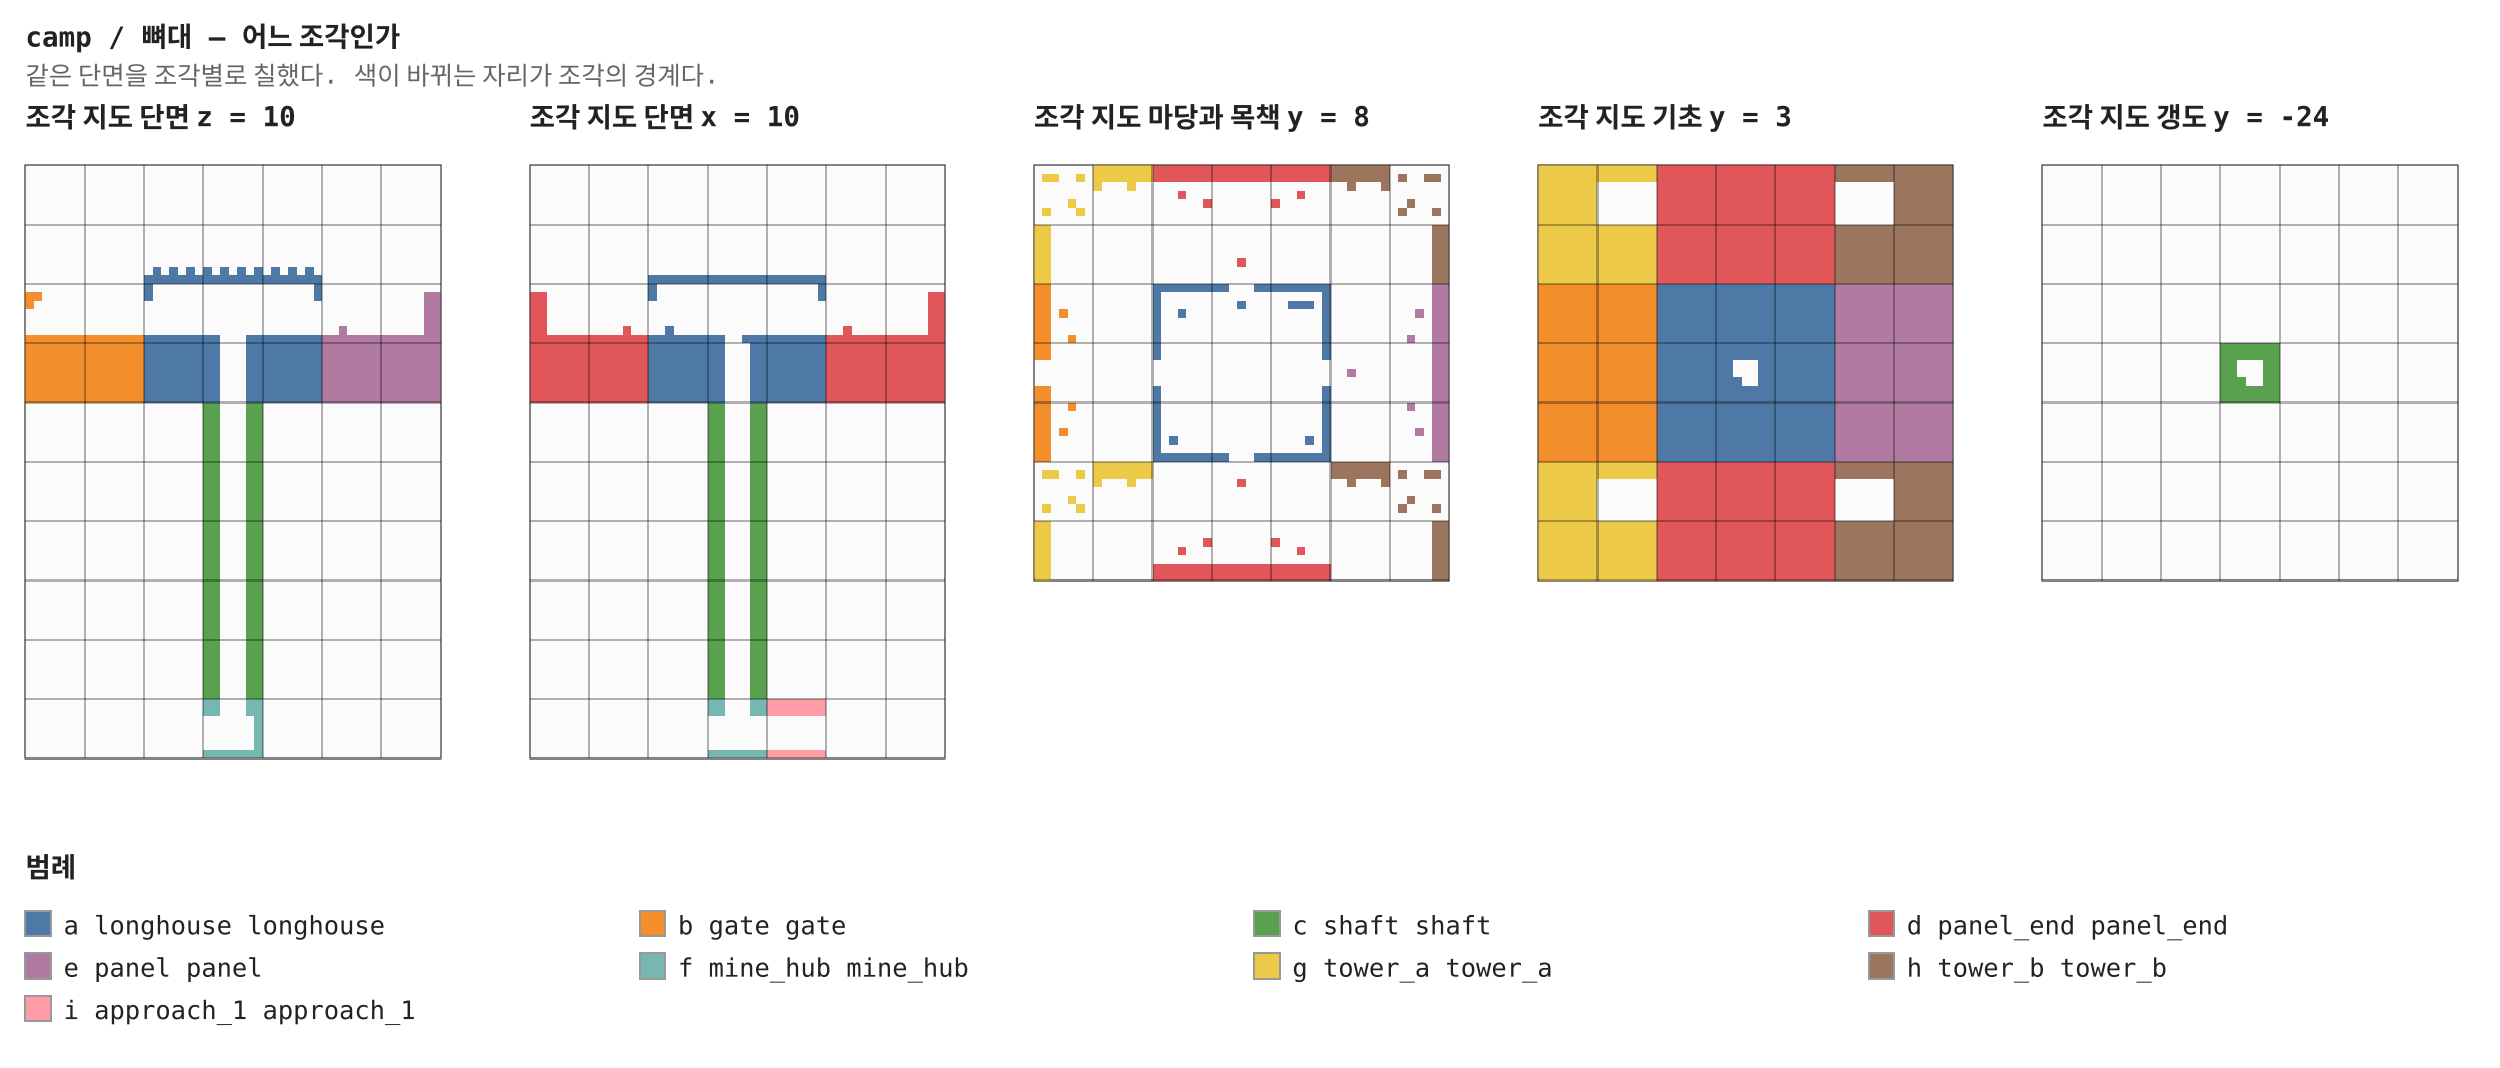
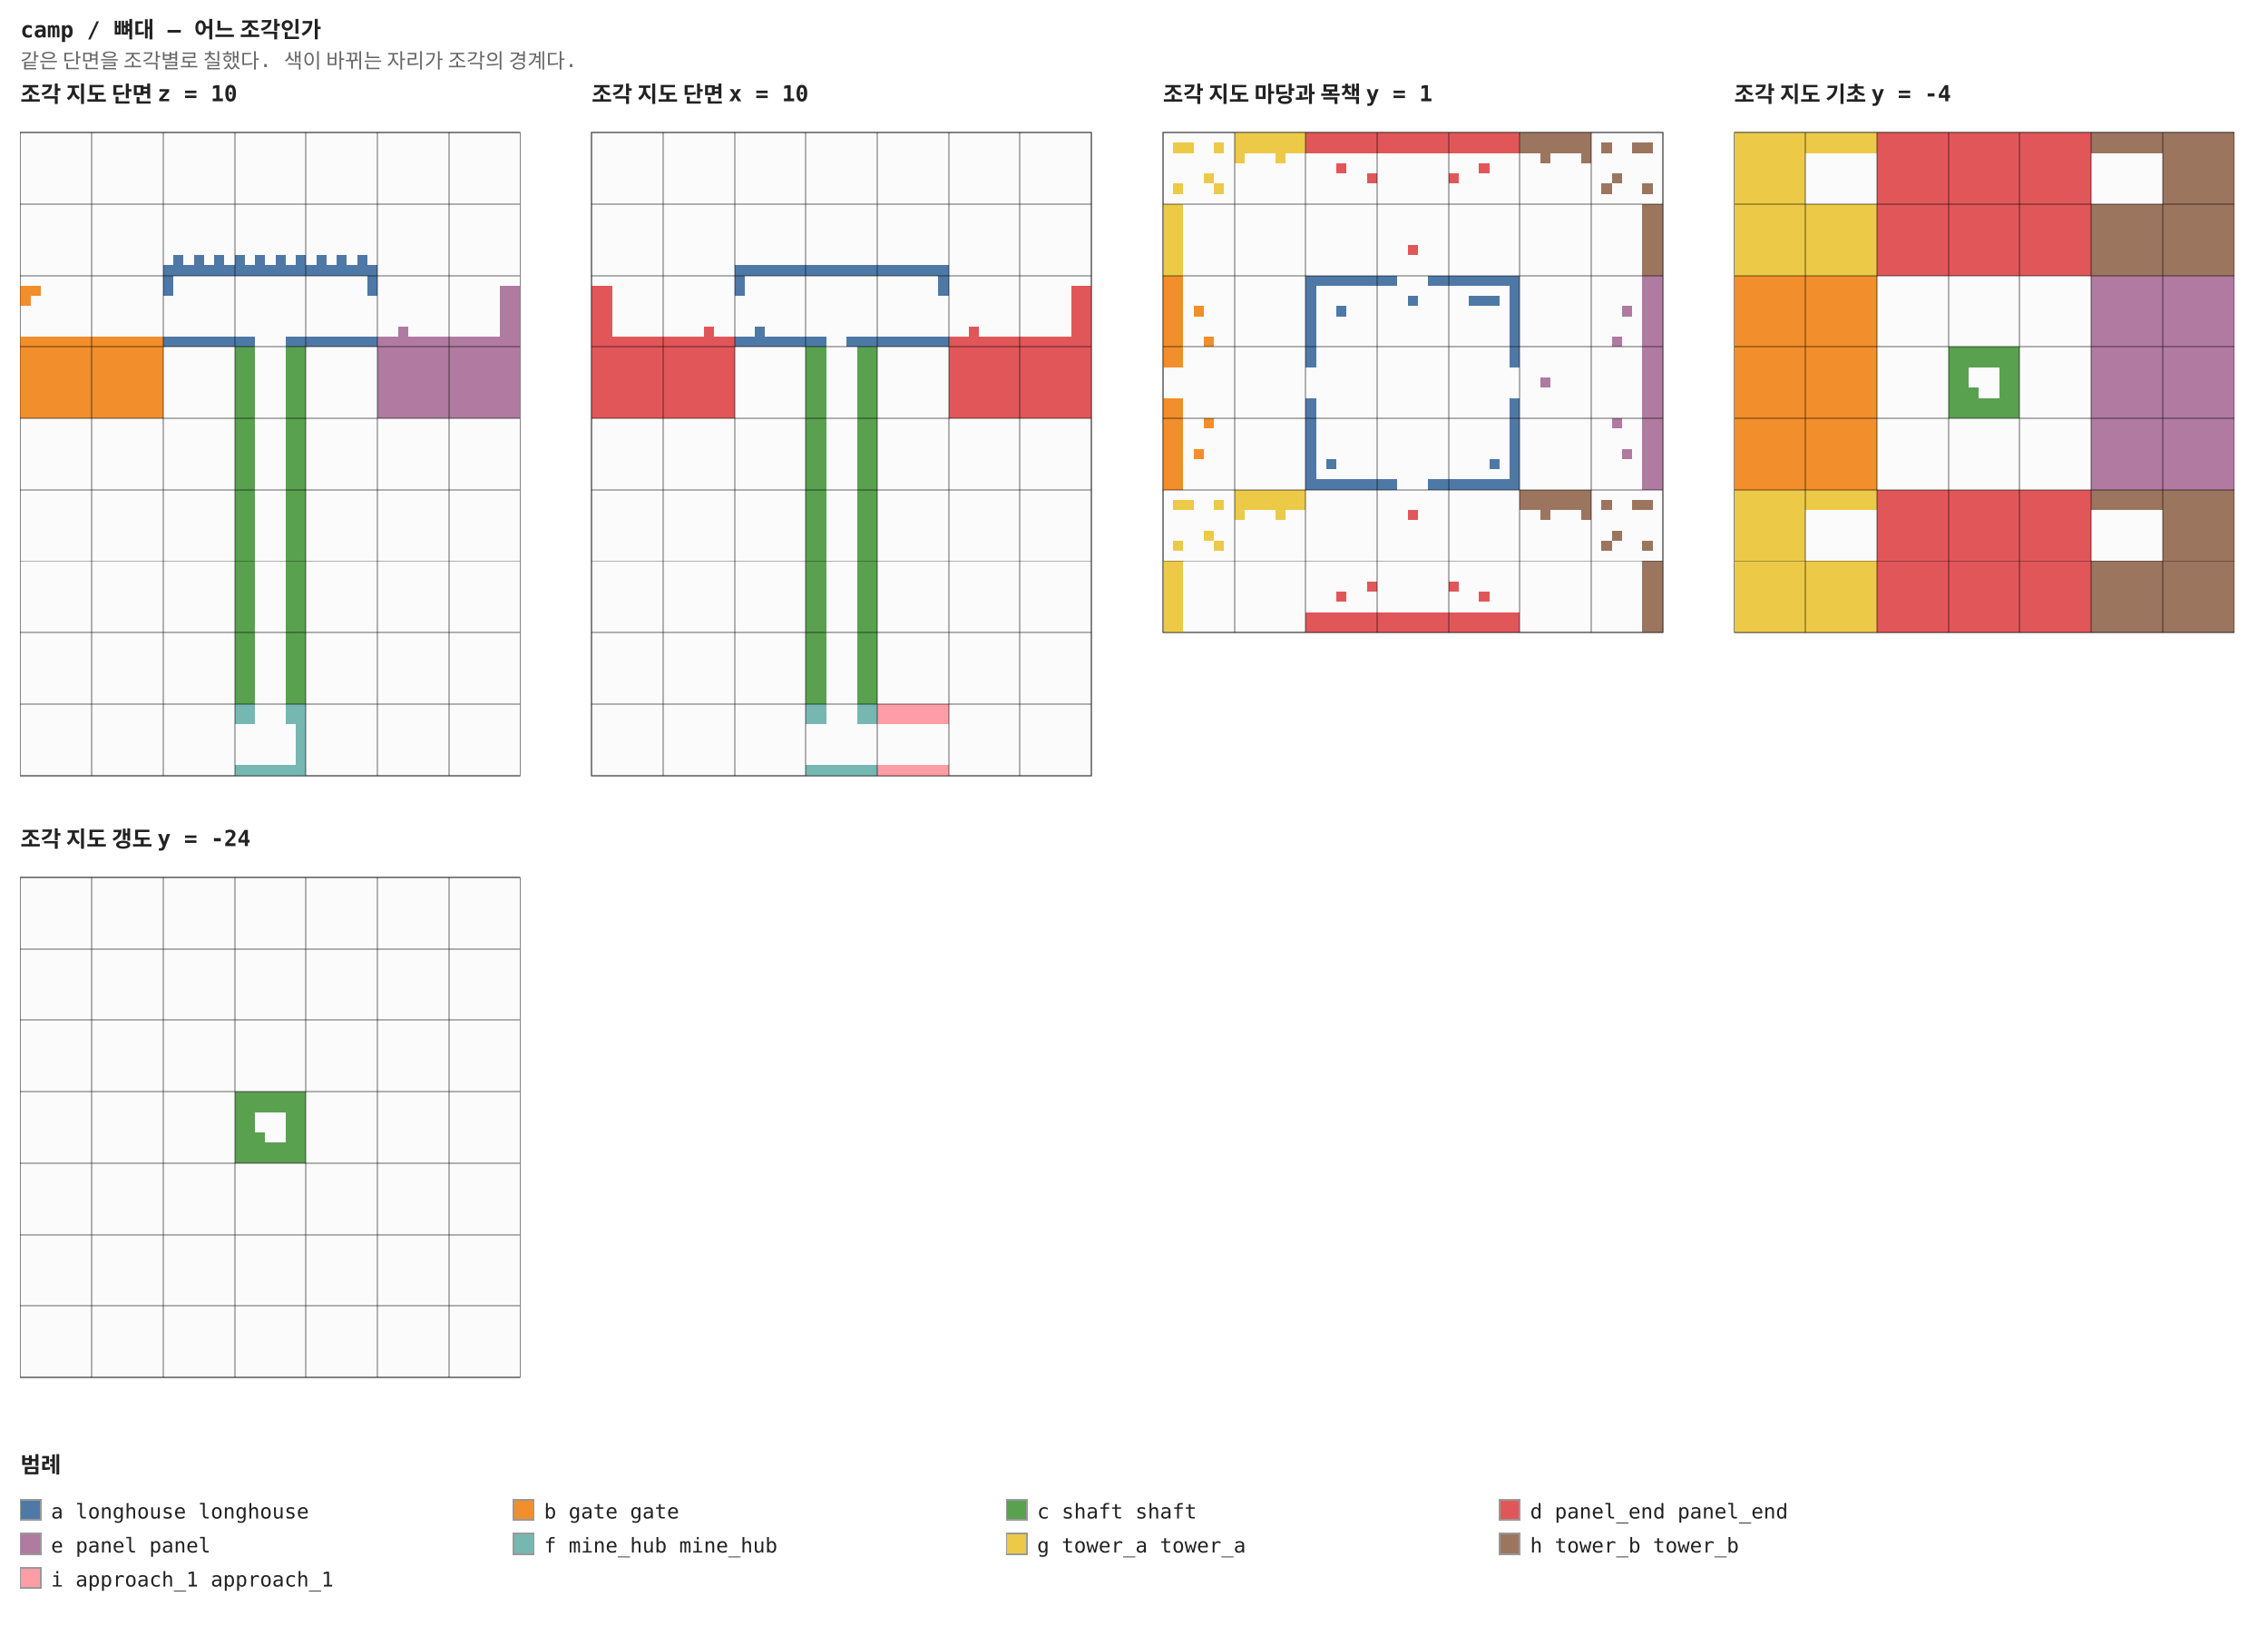
- <svg xmlns="http://www.w3.org/2000/svg" width="1180" height="504" viewBox="0 0 1180 504" shape-rendering="crispEdges" font-family="Consolas,'Malgun Gothic','Noto Sans KR',monospace">
+ <svg xmlns="http://www.w3.org/2000/svg" width="1334" height="956" viewBox="0 0 1334 956" shape-rendering="crispEdges" font-family="Consolas,'Malgun Gothic','Noto Sans KR',monospace">
  <style>text{fill:#222;shape-rendering:auto}.cap{font-size:13px;font-weight:bold}.leg{font-size:12px}.sub{font-size:12px;fill:#666}.tick{font-size:8px;fill:#999;text-anchor:middle}.arrow{font-size:10px;fill:#fff;text-anchor:middle}.fine{stroke:#000;stroke-opacity:.07;stroke-width:1;fill:none}.grid{stroke:#000;stroke-opacity:.30;stroke-width:1}</style>
  <rect width="100%" height="100%" fill="#fff" />
  <text x="12" y="22" class="cap" font-size="16">camp / 뼈대 — 어느 조각인가</text>
  <text x="12" y="40" class="sub">같은 단면을 조각별로 칠했다. 색이 바뀌는 자리가 조각의 경계다.</text>
  <text x="12" y="60" class="cap">조각 지도  단면 z = 10</text>
-   <rect x="12" y="78" width="196" height="280" fill="#fbfbfb" stroke="#bbb" />
-   <path transform="translate(12,78) scale(4)" fill="#4e79a7" d="M15 12h1v1h-1zM17 12h1v1h-1zM19 12h1v1h-1zM21 12h1v1h-1zM23 12h1v1h-1zM25 12h1v1h-1zM27 12h1v1h-1zM29 12h1v1h-1zM31 12h1v1h-1zM33 12h1v1h-1zM14 13h21v1h-21zM14 14h1v1h-1zM34 14h1v1h-1zM14 15h1v1h-1zM34 15h1v1h-1zM14 20h9v1h-9zM26 20h9v1h-9zM14 21h9v1h-9zM26 21h9v1h-9zM14 22h9v1h-9zM26 22h9v1h-9zM14 23h9v1h-9zM26 23h9v1h-9zM14 24h9v1h-9zM26 24h9v1h-9zM14 25h9v1h-9zM26 25h9v1h-9zM14 26h9v1h-9zM26 26h9v1h-9zM14 27h9v1h-9zM26 27h9v1h-9z" />
-   <path transform="translate(12,78) scale(4)" fill="#f28e2b" d="M0 15h2v1h-2zM0 16h1v1h-1zM0 20h14v1h-14zM0 21h14v1h-14zM0 22h14v1h-14zM0 23h14v1h-14zM0 24h14v1h-14zM0 25h14v1h-14zM0 26h14v1h-14zM0 27h14v1h-14z" />
-   <path transform="translate(12,78) scale(4)" fill="#b07aa1" d="M47 15h2v1h-2zM47 16h2v1h-2zM47 17h2v1h-2zM47 18h2v1h-2zM37 19h1v1h-1zM47 19h2v1h-2zM35 20h14v1h-14zM35 21h14v1h-14zM35 22h14v1h-14zM35 23h14v1h-14zM35 24h14v1h-14zM35 25h14v1h-14zM35 26h14v1h-14zM35 27h14v1h-14z" />
-   <path transform="translate(12,78) scale(4)" fill="#59a14f" d="M21 28h2v1h-2zM26 28h2v1h-2zM21 29h2v1h-2zM26 29h2v1h-2zM21 30h2v1h-2zM26 30h2v1h-2zM21 31h2v1h-2zM26 31h2v1h-2zM21 32h2v1h-2zM26 32h2v1h-2zM21 33h2v1h-2zM26 33h2v1h-2zM21 34h2v1h-2zM26 34h2v1h-2zM21 35h2v1h-2zM26 35h2v1h-2zM21 36h2v1h-2zM26 36h2v1h-2zM21 37h2v1h-2zM26 37h2v1h-2zM21 38h2v1h-2zM26 38h2v1h-2zM21 39h2v1h-2zM26 39h2v1h-2zM21 40h2v1h-2zM26 40h2v1h-2zM21 41h2v1h-2zM26 41h2v1h-2zM21 42h2v1h-2zM26 42h2v1h-2zM21 43h2v1h-2zM26 43h2v1h-2zM21 44h2v1h-2zM26 44h2v1h-2zM21 45h2v1h-2zM26 45h2v1h-2zM21 46h2v1h-2zM26 46h2v1h-2zM21 47h2v1h-2zM26 47h2v1h-2zM21 48h2v1h-2zM26 48h2v1h-2zM21 49h2v1h-2zM26 49h2v1h-2zM21 50h2v1h-2zM26 50h2v1h-2zM21 51h2v1h-2zM26 51h2v1h-2zM21 52h2v1h-2zM26 52h2v1h-2zM21 53h2v1h-2zM26 53h2v1h-2zM21 54h2v1h-2zM26 54h2v1h-2zM21 55h2v1h-2zM26 55h2v1h-2zM21 56h2v1h-2zM26 56h2v1h-2zM21 57h2v1h-2zM26 57h2v1h-2zM21 58h2v1h-2zM26 58h2v1h-2zM21 59h2v1h-2zM26 59h2v1h-2zM21 60h2v1h-2zM26 60h2v1h-2zM21 61h2v1h-2zM26 61h2v1h-2zM21 62h2v1h-2zM26 62h2v1h-2z" />
-   <path transform="translate(12,78) scale(4)" fill="#76b7b2" d="M21 63h2v1h-2zM26 63h2v1h-2zM21 64h2v1h-2zM26 64h2v1h-2zM27 65h1v1h-1zM27 66h1v1h-1zM27 67h1v1h-1zM27 68h1v1h-1zM21 69h7v1h-7z" />
-   <line x1="12" y1="78" x2="12" y2="358" class="grid" />
-   <line x1="40" y1="78" x2="40" y2="358" class="grid" />
-   <line x1="68" y1="78" x2="68" y2="358" class="grid" />
-   <line x1="96" y1="78" x2="96" y2="358" class="grid" />
-   <line x1="124" y1="78" x2="124" y2="358" class="grid" />
-   <line x1="152" y1="78" x2="152" y2="358" class="grid" />
-   <line x1="180" y1="78" x2="180" y2="358" class="grid" />
-   <line x1="208" y1="78" x2="208" y2="358" class="grid" />
-   <line x1="12" y1="78" x2="208" y2="78" class="grid" />
-   <line x1="12" y1="106" x2="208" y2="106" class="grid" />
-   <line x1="12" y1="134" x2="208" y2="134" class="grid" />
-   <line x1="12" y1="162" x2="208" y2="162" class="grid" />
-   <line x1="12" y1="190" x2="208" y2="190" class="grid" />
-   <line x1="12" y1="218" x2="208" y2="218" class="grid" />
-   <line x1="12" y1="246" x2="208" y2="246" class="grid" />
-   <line x1="12" y1="274" x2="208" y2="274" class="grid" />
-   <line x1="12" y1="302" x2="208" y2="302" class="grid" />
-   <line x1="12" y1="330" x2="208" y2="330" class="grid" />
-   <line x1="12" y1="358" x2="208" y2="358" class="grid" />
-   <text x="250" y="60" class="cap">조각 지도  단면 x = 10</text>
-   <rect x="250" y="78" width="196" height="280" fill="#fbfbfb" stroke="#bbb" />
-   <path transform="translate(250,78) scale(4)" fill="#4e79a7" d="M14 13h21v1h-21zM14 14h1v1h-1zM34 14h1v1h-1zM14 15h1v1h-1zM34 15h1v1h-1zM16 19h1v1h-1zM14 20h9v1h-9zM25 20h10v1h-10zM14 21h9v1h-9zM26 21h9v1h-9zM14 22h9v1h-9zM26 22h9v1h-9zM14 23h9v1h-9zM26 23h9v1h-9zM14 24h9v1h-9zM26 24h9v1h-9zM14 25h9v1h-9zM26 25h9v1h-9zM14 26h9v1h-9zM26 26h9v1h-9zM14 27h9v1h-9zM26 27h9v1h-9z" />
-   <path transform="translate(250,78) scale(4)" fill="#e15759" d="M0 15h2v1h-2zM47 15h2v1h-2zM0 16h2v1h-2zM47 16h2v1h-2zM0 17h2v1h-2zM47 17h2v1h-2zM0 18h2v1h-2zM47 18h2v1h-2zM0 19h2v1h-2zM11 19h1v1h-1zM37 19h1v1h-1zM47 19h2v1h-2zM0 20h14v1h-14zM35 20h14v1h-14zM0 21h14v1h-14zM35 21h14v1h-14zM0 22h14v1h-14zM35 22h14v1h-14zM0 23h14v1h-14zM35 23h14v1h-14zM0 24h14v1h-14zM35 24h14v1h-14zM0 25h14v1h-14zM35 25h14v1h-14zM0 26h14v1h-14zM35 26h14v1h-14zM0 27h14v1h-14zM35 27h14v1h-14z" />
-   <path transform="translate(250,78) scale(4)" fill="#59a14f" d="M21 28h2v1h-2zM26 28h2v1h-2zM21 29h2v1h-2zM26 29h2v1h-2zM21 30h2v1h-2zM26 30h2v1h-2zM21 31h2v1h-2zM26 31h2v1h-2zM21 32h2v1h-2zM26 32h2v1h-2zM21 33h2v1h-2zM26 33h2v1h-2zM21 34h2v1h-2zM26 34h2v1h-2zM21 35h2v1h-2zM26 35h2v1h-2zM21 36h2v1h-2zM26 36h2v1h-2zM21 37h2v1h-2zM26 37h2v1h-2zM21 38h2v1h-2zM26 38h2v1h-2zM21 39h2v1h-2zM26 39h2v1h-2zM21 40h2v1h-2zM26 40h2v1h-2zM21 41h2v1h-2zM26 41h2v1h-2zM21 42h2v1h-2zM26 42h2v1h-2zM21 43h2v1h-2zM26 43h2v1h-2zM21 44h2v1h-2zM26 44h2v1h-2zM21 45h2v1h-2zM26 45h2v1h-2zM21 46h2v1h-2zM26 46h2v1h-2zM21 47h2v1h-2zM26 47h2v1h-2zM21 48h2v1h-2zM26 48h2v1h-2zM21 49h2v1h-2zM26 49h2v1h-2zM21 50h2v1h-2zM26 50h2v1h-2zM21 51h2v1h-2zM26 51h2v1h-2zM21 52h2v1h-2zM26 52h2v1h-2zM21 53h2v1h-2zM26 53h2v1h-2zM21 54h2v1h-2zM26 54h2v1h-2zM21 55h2v1h-2zM26 55h2v1h-2zM21 56h2v1h-2zM26 56h2v1h-2zM21 57h2v1h-2zM26 57h2v1h-2zM21 58h2v1h-2zM26 58h2v1h-2zM21 59h2v1h-2zM26 59h2v1h-2zM21 60h2v1h-2zM26 60h2v1h-2zM21 61h2v1h-2zM26 61h2v1h-2zM21 62h2v1h-2zM26 62h2v1h-2z" />
-   <path transform="translate(250,78) scale(4)" fill="#76b7b2" d="M21 63h2v1h-2zM26 63h2v1h-2zM21 64h2v1h-2zM26 64h2v1h-2zM21 69h7v1h-7z" />
-   <path transform="translate(250,78) scale(4)" fill="#ff9da7" d="M28 63h7v1h-7zM28 64h7v1h-7zM28 69h7v1h-7z" />
-   <line x1="250" y1="78" x2="250" y2="358" class="grid" />
-   <line x1="278" y1="78" x2="278" y2="358" class="grid" />
-   <line x1="306" y1="78" x2="306" y2="358" class="grid" />
-   <line x1="334" y1="78" x2="334" y2="358" class="grid" />
-   <line x1="362" y1="78" x2="362" y2="358" class="grid" />
-   <line x1="390" y1="78" x2="390" y2="358" class="grid" />
-   <line x1="418" y1="78" x2="418" y2="358" class="grid" />
-   <line x1="446" y1="78" x2="446" y2="358" class="grid" />
-   <line x1="250" y1="78" x2="446" y2="78" class="grid" />
-   <line x1="250" y1="106" x2="446" y2="106" class="grid" />
-   <line x1="250" y1="134" x2="446" y2="134" class="grid" />
-   <line x1="250" y1="162" x2="446" y2="162" class="grid" />
-   <line x1="250" y1="190" x2="446" y2="190" class="grid" />
-   <line x1="250" y1="218" x2="446" y2="218" class="grid" />
-   <line x1="250" y1="246" x2="446" y2="246" class="grid" />
-   <line x1="250" y1="274" x2="446" y2="274" class="grid" />
-   <line x1="250" y1="302" x2="446" y2="302" class="grid" />
-   <line x1="250" y1="330" x2="446" y2="330" class="grid" />
-   <line x1="250" y1="358" x2="446" y2="358" class="grid" />
-   <text x="488" y="60" class="cap">조각 지도  마당과 목책  y = 8</text>
-   <rect x="488" y="78" width="196" height="196" fill="#fbfbfb" stroke="#bbb" />
-   <path transform="translate(488,78) scale(4)" fill="#edc948" d="M7 0h7v1h-7zM1 1h2v1h-2zM5 1h1v1h-1zM7 1h7v1h-7zM7 2h1v1h-1zM11 2h1v1h-1zM4 4h1v1h-1zM1 5h1v1h-1zM5 5h1v1h-1zM0 7h2v1h-2zM0 8h2v1h-2zM0 9h2v1h-2zM0 10h2v1h-2zM0 11h2v1h-2zM0 12h2v1h-2zM0 13h2v1h-2zM7 35h7v1h-7zM1 36h2v1h-2zM5 36h1v1h-1zM7 36h7v1h-7zM7 37h1v1h-1zM11 37h1v1h-1zM4 39h1v1h-1zM1 40h1v1h-1zM5 40h1v1h-1zM0 42h2v1h-2zM0 43h2v1h-2zM0 44h2v1h-2zM0 45h2v1h-2zM0 46h2v1h-2zM0 47h2v1h-2zM0 48h2v1h-2z" />
-   <path transform="translate(488,78) scale(4)" fill="#e15759" d="M14 0h21v1h-21zM14 1h21v1h-21zM17 3h1v1h-1zM31 3h1v1h-1zM20 4h1v1h-1zM28 4h1v1h-1zM24 11h1v1h-1zM24 37h1v1h-1zM20 44h1v1h-1zM28 44h1v1h-1zM17 45h1v1h-1zM31 45h1v1h-1zM14 47h21v1h-21zM14 48h21v1h-21z" />
-   <path transform="translate(488,78) scale(4)" fill="#9c755f" d="M35 0h7v1h-7zM35 1h7v1h-7zM43 1h1v1h-1zM46 1h2v1h-2zM37 2h1v1h-1zM41 2h1v1h-1zM44 4h1v1h-1zM43 5h1v1h-1zM47 5h1v1h-1zM47 7h2v1h-2zM47 8h2v1h-2zM47 9h2v1h-2zM47 10h2v1h-2zM47 11h2v1h-2zM47 12h2v1h-2zM47 13h2v1h-2zM35 35h7v1h-7zM35 36h7v1h-7zM43 36h1v1h-1zM46 36h2v1h-2zM37 37h1v1h-1zM41 37h1v1h-1zM44 39h1v1h-1zM43 40h1v1h-1zM47 40h1v1h-1zM47 42h2v1h-2zM47 43h2v1h-2zM47 44h2v1h-2zM47 45h2v1h-2zM47 46h2v1h-2zM47 47h2v1h-2zM47 48h2v1h-2z" />
-   <path transform="translate(488,78) scale(4)" fill="#f28e2b" d="M0 14h2v1h-2zM0 15h2v1h-2zM0 16h2v1h-2zM0 17h2v1h-2zM3 17h1v1h-1zM0 18h2v1h-2zM0 19h2v1h-2zM0 20h2v1h-2zM4 20h1v1h-1zM0 21h2v1h-2zM0 22h2v1h-2zM0 26h2v1h-2zM0 27h2v1h-2zM0 28h2v1h-2zM4 28h1v1h-1zM0 29h2v1h-2zM0 30h2v1h-2zM0 31h2v1h-2zM3 31h1v1h-1zM0 32h2v1h-2zM0 33h2v1h-2zM0 34h2v1h-2z" />
-   <path transform="translate(488,78) scale(4)" fill="#4e79a7" d="M14 14h9v1h-9zM26 14h9v1h-9zM14 15h1v1h-1zM34 15h1v1h-1zM14 16h1v1h-1zM24 16h1v1h-1zM30 16h3v1h-3zM34 16h1v1h-1zM14 17h1v1h-1zM17 17h1v1h-1zM34 17h1v1h-1zM14 18h1v1h-1zM34 18h1v1h-1zM14 19h1v1h-1zM34 19h1v1h-1zM14 20h1v1h-1zM34 20h1v1h-1zM14 21h1v1h-1zM34 21h1v1h-1zM14 22h1v1h-1zM34 22h1v1h-1zM14 26h1v1h-1zM34 26h1v1h-1zM14 27h1v1h-1zM34 27h1v1h-1zM14 28h1v1h-1zM34 28h1v1h-1zM14 29h1v1h-1zM34 29h1v1h-1zM14 30h1v1h-1zM34 30h1v1h-1zM14 31h1v1h-1zM34 31h1v1h-1zM14 32h1v1h-1zM16 32h1v1h-1zM32 32h1v1h-1zM34 32h1v1h-1zM14 33h1v1h-1zM34 33h1v1h-1zM14 34h9v1h-9zM26 34h9v1h-9z" />
-   <path transform="translate(488,78) scale(4)" fill="#b07aa1" d="M47 14h2v1h-2zM47 15h2v1h-2zM47 16h2v1h-2zM45 17h1v1h-1zM47 17h2v1h-2zM47 18h2v1h-2zM47 19h2v1h-2zM44 20h1v1h-1zM47 20h2v1h-2zM47 21h2v1h-2zM47 22h2v1h-2zM47 23h2v1h-2zM37 24h1v1h-1zM47 24h2v1h-2zM47 25h2v1h-2zM47 26h2v1h-2zM47 27h2v1h-2zM44 28h1v1h-1zM47 28h2v1h-2zM47 29h2v1h-2zM47 30h2v1h-2zM45 31h1v1h-1zM47 31h2v1h-2zM47 32h2v1h-2zM47 33h2v1h-2zM47 34h2v1h-2z" />
-   <line x1="488" y1="78" x2="488" y2="274" class="grid" />
-   <line x1="516" y1="78" x2="516" y2="274" class="grid" />
-   <line x1="544" y1="78" x2="544" y2="274" class="grid" />
-   <line x1="572" y1="78" x2="572" y2="274" class="grid" />
-   <line x1="600" y1="78" x2="600" y2="274" class="grid" />
-   <line x1="628" y1="78" x2="628" y2="274" class="grid" />
-   <line x1="656" y1="78" x2="656" y2="274" class="grid" />
-   <line x1="684" y1="78" x2="684" y2="274" class="grid" />
-   <line x1="488" y1="78" x2="684" y2="78" class="grid" />
-   <line x1="488" y1="106" x2="684" y2="106" class="grid" />
-   <line x1="488" y1="134" x2="684" y2="134" class="grid" />
-   <line x1="488" y1="162" x2="684" y2="162" class="grid" />
-   <line x1="488" y1="190" x2="684" y2="190" class="grid" />
-   <line x1="488" y1="218" x2="684" y2="218" class="grid" />
-   <line x1="488" y1="246" x2="684" y2="246" class="grid" />
-   <line x1="488" y1="274" x2="684" y2="274" class="grid" />
-   <text x="726" y="60" class="cap">조각 지도  기초  y = 3</text>
-   <rect x="726" y="78" width="196" height="196" fill="#fbfbfb" stroke="#bbb" />
-   <path transform="translate(726,78) scale(4)" fill="#edc948" d="M0 0h14v1h-14zM0 1h14v1h-14zM0 2h7v1h-7zM0 3h7v1h-7zM0 4h7v1h-7zM0 5h7v1h-7zM0 6h7v1h-7zM0 7h14v1h-14zM0 8h14v1h-14zM0 9h14v1h-14zM0 10h14v1h-14zM0 11h14v1h-14zM0 12h14v1h-14zM0 13h14v1h-14zM0 35h14v1h-14zM0 36h14v1h-14zM0 37h7v1h-7zM0 38h7v1h-7zM0 39h7v1h-7zM0 40h7v1h-7zM0 41h7v1h-7zM0 42h14v1h-14zM0 43h14v1h-14zM0 44h14v1h-14zM0 45h14v1h-14zM0 46h14v1h-14zM0 47h14v1h-14zM0 48h14v1h-14z" />
-   <path transform="translate(726,78) scale(4)" fill="#e15759" d="M14 0h21v1h-21zM14 1h21v1h-21zM14 2h21v1h-21zM14 3h21v1h-21zM14 4h21v1h-21zM14 5h21v1h-21zM14 6h21v1h-21zM14 7h21v1h-21zM14 8h21v1h-21zM14 9h21v1h-21zM14 10h21v1h-21zM14 11h21v1h-21zM14 12h21v1h-21zM14 13h21v1h-21zM14 35h21v1h-21zM14 36h21v1h-21zM14 37h21v1h-21zM14 38h21v1h-21zM14 39h21v1h-21zM14 40h21v1h-21zM14 41h21v1h-21zM14 42h21v1h-21zM14 43h21v1h-21zM14 44h21v1h-21zM14 45h21v1h-21zM14 46h21v1h-21zM14 47h21v1h-21zM14 48h21v1h-21z" />
-   <path transform="translate(726,78) scale(4)" fill="#9c755f" d="M35 0h14v1h-14zM35 1h14v1h-14zM42 2h7v1h-7zM42 3h7v1h-7zM42 4h7v1h-7zM42 5h7v1h-7zM42 6h7v1h-7zM35 7h14v1h-14zM35 8h14v1h-14zM35 9h14v1h-14zM35 10h14v1h-14zM35 11h14v1h-14zM35 12h14v1h-14zM35 13h14v1h-14zM35 35h14v1h-14zM35 36h14v1h-14zM42 37h7v1h-7zM42 38h7v1h-7zM42 39h7v1h-7zM42 40h7v1h-7zM42 41h7v1h-7zM35 42h14v1h-14zM35 43h14v1h-14zM35 44h14v1h-14zM35 45h14v1h-14zM35 46h14v1h-14zM35 47h14v1h-14zM35 48h14v1h-14z" />
-   <path transform="translate(726,78) scale(4)" fill="#f28e2b" d="M0 14h14v1h-14zM0 15h14v1h-14zM0 16h14v1h-14zM0 17h14v1h-14zM0 18h14v1h-14zM0 19h14v1h-14zM0 20h14v1h-14zM0 21h14v1h-14zM0 22h14v1h-14zM0 23h14v1h-14zM0 24h14v1h-14zM0 25h14v1h-14zM0 26h14v1h-14zM0 27h14v1h-14zM0 28h14v1h-14zM0 29h14v1h-14zM0 30h14v1h-14zM0 31h14v1h-14zM0 32h14v1h-14zM0 33h14v1h-14zM0 34h14v1h-14z" />
-   <path transform="translate(726,78) scale(4)" fill="#4e79a7" d="M14 14h21v1h-21zM14 15h21v1h-21zM14 16h21v1h-21zM14 17h21v1h-21zM14 18h21v1h-21zM14 19h21v1h-21zM14 20h21v1h-21zM14 21h21v1h-21zM14 22h21v1h-21zM14 23h9v1h-9zM26 23h9v1h-9zM14 24h9v1h-9zM26 24h9v1h-9zM14 25h10v1h-10zM26 25h9v1h-9zM14 26h21v1h-21zM14 27h21v1h-21zM14 28h21v1h-21zM14 29h21v1h-21zM14 30h21v1h-21zM14 31h21v1h-21zM14 32h21v1h-21zM14 33h21v1h-21zM14 34h21v1h-21z" />
-   <path transform="translate(726,78) scale(4)" fill="#b07aa1" d="M35 14h14v1h-14zM35 15h14v1h-14zM35 16h14v1h-14zM35 17h14v1h-14zM35 18h14v1h-14zM35 19h14v1h-14zM35 20h14v1h-14zM35 21h14v1h-14zM35 22h14v1h-14zM35 23h14v1h-14zM35 24h14v1h-14zM35 25h14v1h-14zM35 26h14v1h-14zM35 27h14v1h-14zM35 28h14v1h-14zM35 29h14v1h-14zM35 30h14v1h-14zM35 31h14v1h-14zM35 32h14v1h-14zM35 33h14v1h-14zM35 34h14v1h-14z" />
-   <line x1="726" y1="78" x2="726" y2="274" class="grid" />
-   <line x1="754" y1="78" x2="754" y2="274" class="grid" />
-   <line x1="782" y1="78" x2="782" y2="274" class="grid" />
-   <line x1="810" y1="78" x2="810" y2="274" class="grid" />
-   <line x1="838" y1="78" x2="838" y2="274" class="grid" />
-   <line x1="866" y1="78" x2="866" y2="274" class="grid" />
-   <line x1="894" y1="78" x2="894" y2="274" class="grid" />
-   <line x1="922" y1="78" x2="922" y2="274" class="grid" />
-   <line x1="726" y1="78" x2="922" y2="78" class="grid" />
-   <line x1="726" y1="106" x2="922" y2="106" class="grid" />
-   <line x1="726" y1="134" x2="922" y2="134" class="grid" />
-   <line x1="726" y1="162" x2="922" y2="162" class="grid" />
-   <line x1="726" y1="190" x2="922" y2="190" class="grid" />
-   <line x1="726" y1="218" x2="922" y2="218" class="grid" />
-   <line x1="726" y1="246" x2="922" y2="246" class="grid" />
-   <line x1="726" y1="274" x2="922" y2="274" class="grid" />
-   <text x="964" y="60" class="cap">조각 지도  갱도  y = -24</text>
-   <rect x="964" y="78" width="196" height="196" fill="#fbfbfb" stroke="#bbb" />
-   <path transform="translate(964,78) scale(4)" fill="#59a14f" d="M21 21h7v1h-7zM21 22h7v1h-7zM21 23h2v1h-2zM26 23h2v1h-2zM21 24h2v1h-2zM26 24h2v1h-2zM21 25h3v1h-3zM26 25h2v1h-2zM21 26h7v1h-7zM21 27h7v1h-7z" />
-   <line x1="964" y1="78" x2="964" y2="274" class="grid" />
-   <line x1="992" y1="78" x2="992" y2="274" class="grid" />
-   <line x1="1020" y1="78" x2="1020" y2="274" class="grid" />
-   <line x1="1048" y1="78" x2="1048" y2="274" class="grid" />
-   <line x1="1076" y1="78" x2="1076" y2="274" class="grid" />
-   <line x1="1104" y1="78" x2="1104" y2="274" class="grid" />
-   <line x1="1132" y1="78" x2="1132" y2="274" class="grid" />
-   <line x1="1160" y1="78" x2="1160" y2="274" class="grid" />
-   <line x1="964" y1="78" x2="1160" y2="78" class="grid" />
-   <line x1="964" y1="106" x2="1160" y2="106" class="grid" />
-   <line x1="964" y1="134" x2="1160" y2="134" class="grid" />
-   <line x1="964" y1="162" x2="1160" y2="162" class="grid" />
-   <line x1="964" y1="190" x2="1160" y2="190" class="grid" />
-   <line x1="964" y1="218" x2="1160" y2="218" class="grid" />
-   <line x1="964" y1="246" x2="1160" y2="246" class="grid" />
-   <line x1="964" y1="274" x2="1160" y2="274" class="grid" />
-   <text x="12" y="414" class="cap">범례</text>
-   <rect x="12" y="430" width="12" height="12" fill="#4e79a7" stroke="#999" />
-   <text x="30" y="441" class="leg">a  longhouse  longhouse</text>
-   <rect x="302" y="430" width="12" height="12" fill="#f28e2b" stroke="#999" />
-   <text x="320" y="441" class="leg">b  gate  gate</text>
-   <rect x="592" y="430" width="12" height="12" fill="#59a14f" stroke="#999" />
-   <text x="610" y="441" class="leg">c  shaft  shaft</text>
-   <rect x="882" y="430" width="12" height="12" fill="#e15759" stroke="#999" />
-   <text x="900" y="441" class="leg">d  panel_end  panel_end</text>
-   <rect x="12" y="450" width="12" height="12" fill="#b07aa1" stroke="#999" />
-   <text x="30" y="461" class="leg">e  panel  panel</text>
-   <rect x="302" y="450" width="12" height="12" fill="#76b7b2" stroke="#999" />
-   <text x="320" y="461" class="leg">f  mine_hub  mine_hub</text>
-   <rect x="592" y="450" width="12" height="12" fill="#edc948" stroke="#999" />
-   <text x="610" y="461" class="leg">g  tower_a  tower_a</text>
-   <rect x="882" y="450" width="12" height="12" fill="#9c755f" stroke="#999" />
-   <text x="900" y="461" class="leg">h  tower_b  tower_b</text>
-   <rect x="12" y="470" width="12" height="12" fill="#ff9da7" stroke="#999" />
-   <text x="30" y="481" class="leg">i  approach_1  approach_1</text>
+   <rect x="12" y="78" width="294" height="378" fill="#fbfbfb" stroke="#bbb" />
+   <path transform="translate(12,78) scale(6)" fill="#4e79a7" d="M15 12h1v1h-1zM17 12h1v1h-1zM19 12h1v1h-1zM21 12h1v1h-1zM23 12h1v1h-1zM25 12h1v1h-1zM27 12h1v1h-1zM29 12h1v1h-1zM31 12h1v1h-1zM33 12h1v1h-1zM14 13h21v1h-21zM14 14h1v1h-1zM34 14h1v1h-1zM14 15h1v1h-1zM34 15h1v1h-1zM14 20h9v1h-9zM26 20h9v1h-9z" />
+   <path transform="translate(12,78) scale(6)" fill="#f28e2b" d="M0 15h2v1h-2zM0 16h1v1h-1zM0 20h14v1h-14zM0 21h14v1h-14zM0 22h14v1h-14zM0 23h14v1h-14zM0 24h14v1h-14zM0 25h14v1h-14zM0 26h14v1h-14zM0 27h14v1h-14z" />
+   <path transform="translate(12,78) scale(6)" fill="#b07aa1" d="M47 15h2v1h-2zM47 16h2v1h-2zM47 17h2v1h-2zM47 18h2v1h-2zM37 19h1v1h-1zM47 19h2v1h-2zM35 20h14v1h-14zM35 21h14v1h-14zM35 22h14v1h-14zM35 23h14v1h-14zM35 24h14v1h-14zM35 25h14v1h-14zM35 26h14v1h-14zM35 27h14v1h-14z" />
+   <path transform="translate(12,78) scale(6)" fill="#59a14f" d="M21 21h2v1h-2zM26 21h2v1h-2zM21 22h2v1h-2zM26 22h2v1h-2zM21 23h2v1h-2zM26 23h2v1h-2zM21 24h2v1h-2zM26 24h2v1h-2zM21 25h2v1h-2zM26 25h2v1h-2zM21 26h2v1h-2zM26 26h2v1h-2zM21 27h2v1h-2zM26 27h2v1h-2zM21 28h2v1h-2zM26 28h2v1h-2zM21 29h2v1h-2zM26 29h2v1h-2zM21 30h2v1h-2zM26 30h2v1h-2zM21 31h2v1h-2zM26 31h2v1h-2zM21 32h2v1h-2zM26 32h2v1h-2zM21 33h2v1h-2zM26 33h2v1h-2zM21 34h2v1h-2zM26 34h2v1h-2zM21 35h2v1h-2zM26 35h2v1h-2zM21 36h2v1h-2zM26 36h2v1h-2zM21 37h2v1h-2zM26 37h2v1h-2zM21 38h2v1h-2zM26 38h2v1h-2zM21 39h2v1h-2zM26 39h2v1h-2zM21 40h2v1h-2zM26 40h2v1h-2zM21 41h2v1h-2zM26 41h2v1h-2zM21 42h2v1h-2zM26 42h2v1h-2zM21 43h2v1h-2zM26 43h2v1h-2zM21 44h2v1h-2zM26 44h2v1h-2zM21 45h2v1h-2zM26 45h2v1h-2zM21 46h2v1h-2zM26 46h2v1h-2zM21 47h2v1h-2zM26 47h2v1h-2zM21 48h2v1h-2zM26 48h2v1h-2zM21 49h2v1h-2zM26 49h2v1h-2zM21 50h2v1h-2zM26 50h2v1h-2zM21 51h2v1h-2zM26 51h2v1h-2zM21 52h2v1h-2zM26 52h2v1h-2zM21 53h2v1h-2zM26 53h2v1h-2zM21 54h2v1h-2zM26 54h2v1h-2zM21 55h2v1h-2zM26 55h2v1h-2z" />
+   <path transform="translate(12,78) scale(6)" fill="#76b7b2" d="M21 56h2v1h-2zM26 56h2v1h-2zM21 57h2v1h-2zM26 57h2v1h-2zM27 58h1v1h-1zM27 59h1v1h-1zM27 60h1v1h-1zM27 61h1v1h-1zM21 62h7v1h-7z" />
+   <line x1="12" y1="78" x2="12" y2="456" class="grid" />
+   <line x1="54" y1="78" x2="54" y2="456" class="grid" />
+   <line x1="96" y1="78" x2="96" y2="456" class="grid" />
+   <line x1="138" y1="78" x2="138" y2="456" class="grid" />
+   <line x1="180" y1="78" x2="180" y2="456" class="grid" />
+   <line x1="222" y1="78" x2="222" y2="456" class="grid" />
+   <line x1="264" y1="78" x2="264" y2="456" class="grid" />
+   <line x1="306" y1="78" x2="306" y2="456" class="grid" />
+   <line x1="12" y1="78" x2="306" y2="78" class="grid" />
+   <line x1="12" y1="120" x2="306" y2="120" class="grid" />
+   <line x1="12" y1="162" x2="306" y2="162" class="grid" />
+   <line x1="12" y1="204" x2="306" y2="204" class="grid" />
+   <line x1="12" y1="246" x2="306" y2="246" class="grid" />
+   <line x1="12" y1="288" x2="306" y2="288" class="grid" />
+   <line x1="12" y1="330" x2="306" y2="330" class="grid" />
+   <line x1="12" y1="372" x2="306" y2="372" class="grid" />
+   <line x1="12" y1="414" x2="306" y2="414" class="grid" />
+   <line x1="12" y1="456" x2="306" y2="456" class="grid" />
+   <text x="348" y="60" class="cap">조각 지도  단면 x = 10</text>
+   <rect x="348" y="78" width="294" height="378" fill="#fbfbfb" stroke="#bbb" />
+   <path transform="translate(348,78) scale(6)" fill="#4e79a7" d="M14 13h21v1h-21zM14 14h1v1h-1zM34 14h1v1h-1zM14 15h1v1h-1zM34 15h1v1h-1zM16 19h1v1h-1zM14 20h9v1h-9zM25 20h10v1h-10z" />
+   <path transform="translate(348,78) scale(6)" fill="#e15759" d="M0 15h2v1h-2zM47 15h2v1h-2zM0 16h2v1h-2zM47 16h2v1h-2zM0 17h2v1h-2zM47 17h2v1h-2zM0 18h2v1h-2zM47 18h2v1h-2zM0 19h2v1h-2zM11 19h1v1h-1zM37 19h1v1h-1zM47 19h2v1h-2zM0 20h14v1h-14zM35 20h14v1h-14zM0 21h14v1h-14zM35 21h14v1h-14zM0 22h14v1h-14zM35 22h14v1h-14zM0 23h14v1h-14zM35 23h14v1h-14zM0 24h14v1h-14zM35 24h14v1h-14zM0 25h14v1h-14zM35 25h14v1h-14zM0 26h14v1h-14zM35 26h14v1h-14zM0 27h14v1h-14zM35 27h14v1h-14z" />
+   <path transform="translate(348,78) scale(6)" fill="#59a14f" d="M21 21h2v1h-2zM26 21h2v1h-2zM21 22h2v1h-2zM26 22h2v1h-2zM21 23h2v1h-2zM26 23h2v1h-2zM21 24h2v1h-2zM26 24h2v1h-2zM21 25h2v1h-2zM26 25h2v1h-2zM21 26h2v1h-2zM26 26h2v1h-2zM21 27h2v1h-2zM26 27h2v1h-2zM21 28h2v1h-2zM26 28h2v1h-2zM21 29h2v1h-2zM26 29h2v1h-2zM21 30h2v1h-2zM26 30h2v1h-2zM21 31h2v1h-2zM26 31h2v1h-2zM21 32h2v1h-2zM26 32h2v1h-2zM21 33h2v1h-2zM26 33h2v1h-2zM21 34h2v1h-2zM26 34h2v1h-2zM21 35h2v1h-2zM26 35h2v1h-2zM21 36h2v1h-2zM26 36h2v1h-2zM21 37h2v1h-2zM26 37h2v1h-2zM21 38h2v1h-2zM26 38h2v1h-2zM21 39h2v1h-2zM26 39h2v1h-2zM21 40h2v1h-2zM26 40h2v1h-2zM21 41h2v1h-2zM26 41h2v1h-2zM21 42h2v1h-2zM26 42h2v1h-2zM21 43h2v1h-2zM26 43h2v1h-2zM21 44h2v1h-2zM26 44h2v1h-2zM21 45h2v1h-2zM26 45h2v1h-2zM21 46h2v1h-2zM26 46h2v1h-2zM21 47h2v1h-2zM26 47h2v1h-2zM21 48h2v1h-2zM26 48h2v1h-2zM21 49h2v1h-2zM26 49h2v1h-2zM21 50h2v1h-2zM26 50h2v1h-2zM21 51h2v1h-2zM26 51h2v1h-2zM21 52h2v1h-2zM26 52h2v1h-2zM21 53h2v1h-2zM26 53h2v1h-2zM21 54h2v1h-2zM26 54h2v1h-2zM21 55h2v1h-2zM26 55h2v1h-2z" />
+   <path transform="translate(348,78) scale(6)" fill="#76b7b2" d="M21 56h2v1h-2zM26 56h2v1h-2zM21 57h2v1h-2zM26 57h2v1h-2zM21 62h7v1h-7z" />
+   <path transform="translate(348,78) scale(6)" fill="#ff9da7" d="M28 56h7v1h-7zM28 57h7v1h-7zM28 62h7v1h-7z" />
+   <line x1="348" y1="78" x2="348" y2="456" class="grid" />
+   <line x1="390" y1="78" x2="390" y2="456" class="grid" />
+   <line x1="432" y1="78" x2="432" y2="456" class="grid" />
+   <line x1="474" y1="78" x2="474" y2="456" class="grid" />
+   <line x1="516" y1="78" x2="516" y2="456" class="grid" />
+   <line x1="558" y1="78" x2="558" y2="456" class="grid" />
+   <line x1="600" y1="78" x2="600" y2="456" class="grid" />
+   <line x1="642" y1="78" x2="642" y2="456" class="grid" />
+   <line x1="348" y1="78" x2="642" y2="78" class="grid" />
+   <line x1="348" y1="120" x2="642" y2="120" class="grid" />
+   <line x1="348" y1="162" x2="642" y2="162" class="grid" />
+   <line x1="348" y1="204" x2="642" y2="204" class="grid" />
+   <line x1="348" y1="246" x2="642" y2="246" class="grid" />
+   <line x1="348" y1="288" x2="642" y2="288" class="grid" />
+   <line x1="348" y1="330" x2="642" y2="330" class="grid" />
+   <line x1="348" y1="372" x2="642" y2="372" class="grid" />
+   <line x1="348" y1="414" x2="642" y2="414" class="grid" />
+   <line x1="348" y1="456" x2="642" y2="456" class="grid" />
+   <text x="684" y="60" class="cap">조각 지도  마당과 목책  y = 1</text>
+   <rect x="684" y="78" width="294" height="294" fill="#fbfbfb" stroke="#bbb" />
+   <path transform="translate(684,78) scale(6)" fill="#edc948" d="M7 0h7v1h-7zM1 1h2v1h-2zM5 1h1v1h-1zM7 1h7v1h-7zM7 2h1v1h-1zM11 2h1v1h-1zM4 4h1v1h-1zM1 5h1v1h-1zM5 5h1v1h-1zM0 7h2v1h-2zM0 8h2v1h-2zM0 9h2v1h-2zM0 10h2v1h-2zM0 11h2v1h-2zM0 12h2v1h-2zM0 13h2v1h-2zM7 35h7v1h-7zM1 36h2v1h-2zM5 36h1v1h-1zM7 36h7v1h-7zM7 37h1v1h-1zM11 37h1v1h-1zM4 39h1v1h-1zM1 40h1v1h-1zM5 40h1v1h-1zM0 42h2v1h-2zM0 43h2v1h-2zM0 44h2v1h-2zM0 45h2v1h-2zM0 46h2v1h-2zM0 47h2v1h-2zM0 48h2v1h-2z" />
+   <path transform="translate(684,78) scale(6)" fill="#e15759" d="M14 0h21v1h-21zM14 1h21v1h-21zM17 3h1v1h-1zM31 3h1v1h-1zM20 4h1v1h-1zM28 4h1v1h-1zM24 11h1v1h-1zM24 37h1v1h-1zM20 44h1v1h-1zM28 44h1v1h-1zM17 45h1v1h-1zM31 45h1v1h-1zM14 47h21v1h-21zM14 48h21v1h-21z" />
+   <path transform="translate(684,78) scale(6)" fill="#9c755f" d="M35 0h7v1h-7zM35 1h7v1h-7zM43 1h1v1h-1zM46 1h2v1h-2zM37 2h1v1h-1zM41 2h1v1h-1zM44 4h1v1h-1zM43 5h1v1h-1zM47 5h1v1h-1zM47 7h2v1h-2zM47 8h2v1h-2zM47 9h2v1h-2zM47 10h2v1h-2zM47 11h2v1h-2zM47 12h2v1h-2zM47 13h2v1h-2zM35 35h7v1h-7zM35 36h7v1h-7zM43 36h1v1h-1zM46 36h2v1h-2zM37 37h1v1h-1zM41 37h1v1h-1zM44 39h1v1h-1zM43 40h1v1h-1zM47 40h1v1h-1zM47 42h2v1h-2zM47 43h2v1h-2zM47 44h2v1h-2zM47 45h2v1h-2zM47 46h2v1h-2zM47 47h2v1h-2zM47 48h2v1h-2z" />
+   <path transform="translate(684,78) scale(6)" fill="#f28e2b" d="M0 14h2v1h-2zM0 15h2v1h-2zM0 16h2v1h-2zM0 17h2v1h-2zM3 17h1v1h-1zM0 18h2v1h-2zM0 19h2v1h-2zM0 20h2v1h-2zM4 20h1v1h-1zM0 21h2v1h-2zM0 22h2v1h-2zM0 26h2v1h-2zM0 27h2v1h-2zM0 28h2v1h-2zM4 28h1v1h-1zM0 29h2v1h-2zM0 30h2v1h-2zM0 31h2v1h-2zM3 31h1v1h-1zM0 32h2v1h-2zM0 33h2v1h-2zM0 34h2v1h-2z" />
+   <path transform="translate(684,78) scale(6)" fill="#4e79a7" d="M14 14h9v1h-9zM26 14h9v1h-9zM14 15h1v1h-1zM34 15h1v1h-1zM14 16h1v1h-1zM24 16h1v1h-1zM30 16h3v1h-3zM34 16h1v1h-1zM14 17h1v1h-1zM17 17h1v1h-1zM34 17h1v1h-1zM14 18h1v1h-1zM34 18h1v1h-1zM14 19h1v1h-1zM34 19h1v1h-1zM14 20h1v1h-1zM34 20h1v1h-1zM14 21h1v1h-1zM34 21h1v1h-1zM14 22h1v1h-1zM34 22h1v1h-1zM14 26h1v1h-1zM34 26h1v1h-1zM14 27h1v1h-1zM34 27h1v1h-1zM14 28h1v1h-1zM34 28h1v1h-1zM14 29h1v1h-1zM34 29h1v1h-1zM14 30h1v1h-1zM34 30h1v1h-1zM14 31h1v1h-1zM34 31h1v1h-1zM14 32h1v1h-1zM16 32h1v1h-1zM32 32h1v1h-1zM34 32h1v1h-1zM14 33h1v1h-1zM34 33h1v1h-1zM14 34h9v1h-9zM26 34h9v1h-9z" />
+   <path transform="translate(684,78) scale(6)" fill="#b07aa1" d="M47 14h2v1h-2zM47 15h2v1h-2zM47 16h2v1h-2zM45 17h1v1h-1zM47 17h2v1h-2zM47 18h2v1h-2zM47 19h2v1h-2zM44 20h1v1h-1zM47 20h2v1h-2zM47 21h2v1h-2zM47 22h2v1h-2zM47 23h2v1h-2zM37 24h1v1h-1zM47 24h2v1h-2zM47 25h2v1h-2zM47 26h2v1h-2zM47 27h2v1h-2zM44 28h1v1h-1zM47 28h2v1h-2zM47 29h2v1h-2zM47 30h2v1h-2zM45 31h1v1h-1zM47 31h2v1h-2zM47 32h2v1h-2zM47 33h2v1h-2zM47 34h2v1h-2z" />
+   <line x1="684" y1="78" x2="684" y2="372" class="grid" />
+   <line x1="726" y1="78" x2="726" y2="372" class="grid" />
+   <line x1="768" y1="78" x2="768" y2="372" class="grid" />
+   <line x1="810" y1="78" x2="810" y2="372" class="grid" />
+   <line x1="852" y1="78" x2="852" y2="372" class="grid" />
+   <line x1="894" y1="78" x2="894" y2="372" class="grid" />
+   <line x1="936" y1="78" x2="936" y2="372" class="grid" />
+   <line x1="978" y1="78" x2="978" y2="372" class="grid" />
+   <line x1="684" y1="78" x2="978" y2="78" class="grid" />
+   <line x1="684" y1="120" x2="978" y2="120" class="grid" />
+   <line x1="684" y1="162" x2="978" y2="162" class="grid" />
+   <line x1="684" y1="204" x2="978" y2="204" class="grid" />
+   <line x1="684" y1="246" x2="978" y2="246" class="grid" />
+   <line x1="684" y1="288" x2="978" y2="288" class="grid" />
+   <line x1="684" y1="330" x2="978" y2="330" class="grid" />
+   <line x1="684" y1="372" x2="978" y2="372" class="grid" />
+   <text x="1020" y="60" class="cap">조각 지도  기초  y = -4</text>
+   <rect x="1020" y="78" width="294" height="294" fill="#fbfbfb" stroke="#bbb" />
+   <path transform="translate(1020,78) scale(6)" fill="#edc948" d="M0 0h14v1h-14zM0 1h14v1h-14zM0 2h7v1h-7zM0 3h7v1h-7zM0 4h7v1h-7zM0 5h7v1h-7zM0 6h7v1h-7zM0 7h14v1h-14zM0 8h14v1h-14zM0 9h14v1h-14zM0 10h14v1h-14zM0 11h14v1h-14zM0 12h14v1h-14zM0 13h14v1h-14zM0 35h14v1h-14zM0 36h14v1h-14zM0 37h7v1h-7zM0 38h7v1h-7zM0 39h7v1h-7zM0 40h7v1h-7zM0 41h7v1h-7zM0 42h14v1h-14zM0 43h14v1h-14zM0 44h14v1h-14zM0 45h14v1h-14zM0 46h14v1h-14zM0 47h14v1h-14zM0 48h14v1h-14z" />
+   <path transform="translate(1020,78) scale(6)" fill="#e15759" d="M14 0h21v1h-21zM14 1h21v1h-21zM14 2h21v1h-21zM14 3h21v1h-21zM14 4h21v1h-21zM14 5h21v1h-21zM14 6h21v1h-21zM14 7h21v1h-21zM14 8h21v1h-21zM14 9h21v1h-21zM14 10h21v1h-21zM14 11h21v1h-21zM14 12h21v1h-21zM14 13h21v1h-21zM14 35h21v1h-21zM14 36h21v1h-21zM14 37h21v1h-21zM14 38h21v1h-21zM14 39h21v1h-21zM14 40h21v1h-21zM14 41h21v1h-21zM14 42h21v1h-21zM14 43h21v1h-21zM14 44h21v1h-21zM14 45h21v1h-21zM14 46h21v1h-21zM14 47h21v1h-21zM14 48h21v1h-21z" />
+   <path transform="translate(1020,78) scale(6)" fill="#9c755f" d="M35 0h14v1h-14zM35 1h14v1h-14zM42 2h7v1h-7zM42 3h7v1h-7zM42 4h7v1h-7zM42 5h7v1h-7zM42 6h7v1h-7zM35 7h14v1h-14zM35 8h14v1h-14zM35 9h14v1h-14zM35 10h14v1h-14zM35 11h14v1h-14zM35 12h14v1h-14zM35 13h14v1h-14zM35 35h14v1h-14zM35 36h14v1h-14zM42 37h7v1h-7zM42 38h7v1h-7zM42 39h7v1h-7zM42 40h7v1h-7zM42 41h7v1h-7zM35 42h14v1h-14zM35 43h14v1h-14zM35 44h14v1h-14zM35 45h14v1h-14zM35 46h14v1h-14zM35 47h14v1h-14zM35 48h14v1h-14z" />
+   <path transform="translate(1020,78) scale(6)" fill="#f28e2b" d="M0 14h14v1h-14zM0 15h14v1h-14zM0 16h14v1h-14zM0 17h14v1h-14zM0 18h14v1h-14zM0 19h14v1h-14zM0 20h14v1h-14zM0 21h14v1h-14zM0 22h14v1h-14zM0 23h14v1h-14zM0 24h14v1h-14zM0 25h14v1h-14zM0 26h14v1h-14zM0 27h14v1h-14zM0 28h14v1h-14zM0 29h14v1h-14zM0 30h14v1h-14zM0 31h14v1h-14zM0 32h14v1h-14zM0 33h14v1h-14zM0 34h14v1h-14z" />
+   <path transform="translate(1020,78) scale(6)" fill="#b07aa1" d="M35 14h14v1h-14zM35 15h14v1h-14zM35 16h14v1h-14zM35 17h14v1h-14zM35 18h14v1h-14zM35 19h14v1h-14zM35 20h14v1h-14zM35 21h14v1h-14zM35 22h14v1h-14zM35 23h14v1h-14zM35 24h14v1h-14zM35 25h14v1h-14zM35 26h14v1h-14zM35 27h14v1h-14zM35 28h14v1h-14zM35 29h14v1h-14zM35 30h14v1h-14zM35 31h14v1h-14zM35 32h14v1h-14zM35 33h14v1h-14zM35 34h14v1h-14z" />
+   <path transform="translate(1020,78) scale(6)" fill="#59a14f" d="M21 21h7v1h-7zM21 22h7v1h-7zM21 23h2v1h-2zM26 23h2v1h-2zM21 24h2v1h-2zM26 24h2v1h-2zM21 25h3v1h-3zM26 25h2v1h-2zM21 26h7v1h-7zM21 27h7v1h-7z" />
+   <line x1="1020" y1="78" x2="1020" y2="372" class="grid" />
+   <line x1="1062" y1="78" x2="1062" y2="372" class="grid" />
+   <line x1="1104" y1="78" x2="1104" y2="372" class="grid" />
+   <line x1="1146" y1="78" x2="1146" y2="372" class="grid" />
+   <line x1="1188" y1="78" x2="1188" y2="372" class="grid" />
+   <line x1="1230" y1="78" x2="1230" y2="372" class="grid" />
+   <line x1="1272" y1="78" x2="1272" y2="372" class="grid" />
+   <line x1="1314" y1="78" x2="1314" y2="372" class="grid" />
+   <line x1="1020" y1="78" x2="1314" y2="78" class="grid" />
+   <line x1="1020" y1="120" x2="1314" y2="120" class="grid" />
+   <line x1="1020" y1="162" x2="1314" y2="162" class="grid" />
+   <line x1="1020" y1="204" x2="1314" y2="204" class="grid" />
+   <line x1="1020" y1="246" x2="1314" y2="246" class="grid" />
+   <line x1="1020" y1="288" x2="1314" y2="288" class="grid" />
+   <line x1="1020" y1="330" x2="1314" y2="330" class="grid" />
+   <line x1="1020" y1="372" x2="1314" y2="372" class="grid" />
+   <text x="12" y="498" class="cap">조각 지도  갱도  y = -24</text>
+   <rect x="12" y="516" width="294" height="294" fill="#fbfbfb" stroke="#bbb" />
+   <path transform="translate(12,516) scale(6)" fill="#59a14f" d="M21 21h7v1h-7zM21 22h7v1h-7zM21 23h2v1h-2zM26 23h2v1h-2zM21 24h2v1h-2zM26 24h2v1h-2zM21 25h3v1h-3zM26 25h2v1h-2zM21 26h7v1h-7zM21 27h7v1h-7z" />
+   <line x1="12" y1="516" x2="12" y2="810" class="grid" />
+   <line x1="54" y1="516" x2="54" y2="810" class="grid" />
+   <line x1="96" y1="516" x2="96" y2="810" class="grid" />
+   <line x1="138" y1="516" x2="138" y2="810" class="grid" />
+   <line x1="180" y1="516" x2="180" y2="810" class="grid" />
+   <line x1="222" y1="516" x2="222" y2="810" class="grid" />
+   <line x1="264" y1="516" x2="264" y2="810" class="grid" />
+   <line x1="306" y1="516" x2="306" y2="810" class="grid" />
+   <line x1="12" y1="516" x2="306" y2="516" class="grid" />
+   <line x1="12" y1="558" x2="306" y2="558" class="grid" />
+   <line x1="12" y1="600" x2="306" y2="600" class="grid" />
+   <line x1="12" y1="642" x2="306" y2="642" class="grid" />
+   <line x1="12" y1="684" x2="306" y2="684" class="grid" />
+   <line x1="12" y1="726" x2="306" y2="726" class="grid" />
+   <line x1="12" y1="768" x2="306" y2="768" class="grid" />
+   <line x1="12" y1="810" x2="306" y2="810" class="grid" />
+   <text x="12" y="866" class="cap">범례</text>
+   <rect x="12" y="882" width="12" height="12" fill="#4e79a7" stroke="#999" />
+   <text x="30" y="893" class="leg">a  longhouse  longhouse</text>
+   <rect x="302" y="882" width="12" height="12" fill="#f28e2b" stroke="#999" />
+   <text x="320" y="893" class="leg">b  gate  gate</text>
+   <rect x="592" y="882" width="12" height="12" fill="#59a14f" stroke="#999" />
+   <text x="610" y="893" class="leg">c  shaft  shaft</text>
+   <rect x="882" y="882" width="12" height="12" fill="#e15759" stroke="#999" />
+   <text x="900" y="893" class="leg">d  panel_end  panel_end</text>
+   <rect x="12" y="902" width="12" height="12" fill="#b07aa1" stroke="#999" />
+   <text x="30" y="913" class="leg">e  panel  panel</text>
+   <rect x="302" y="902" width="12" height="12" fill="#76b7b2" stroke="#999" />
+   <text x="320" y="913" class="leg">f  mine_hub  mine_hub</text>
+   <rect x="592" y="902" width="12" height="12" fill="#edc948" stroke="#999" />
+   <text x="610" y="913" class="leg">g  tower_a  tower_a</text>
+   <rect x="882" y="902" width="12" height="12" fill="#9c755f" stroke="#999" />
+   <text x="900" y="913" class="leg">h  tower_b  tower_b</text>
+   <rect x="12" y="922" width="12" height="12" fill="#ff9da7" stroke="#999" />
+   <text x="30" y="933" class="leg">i  approach_1  approach_1</text>
</svg>
